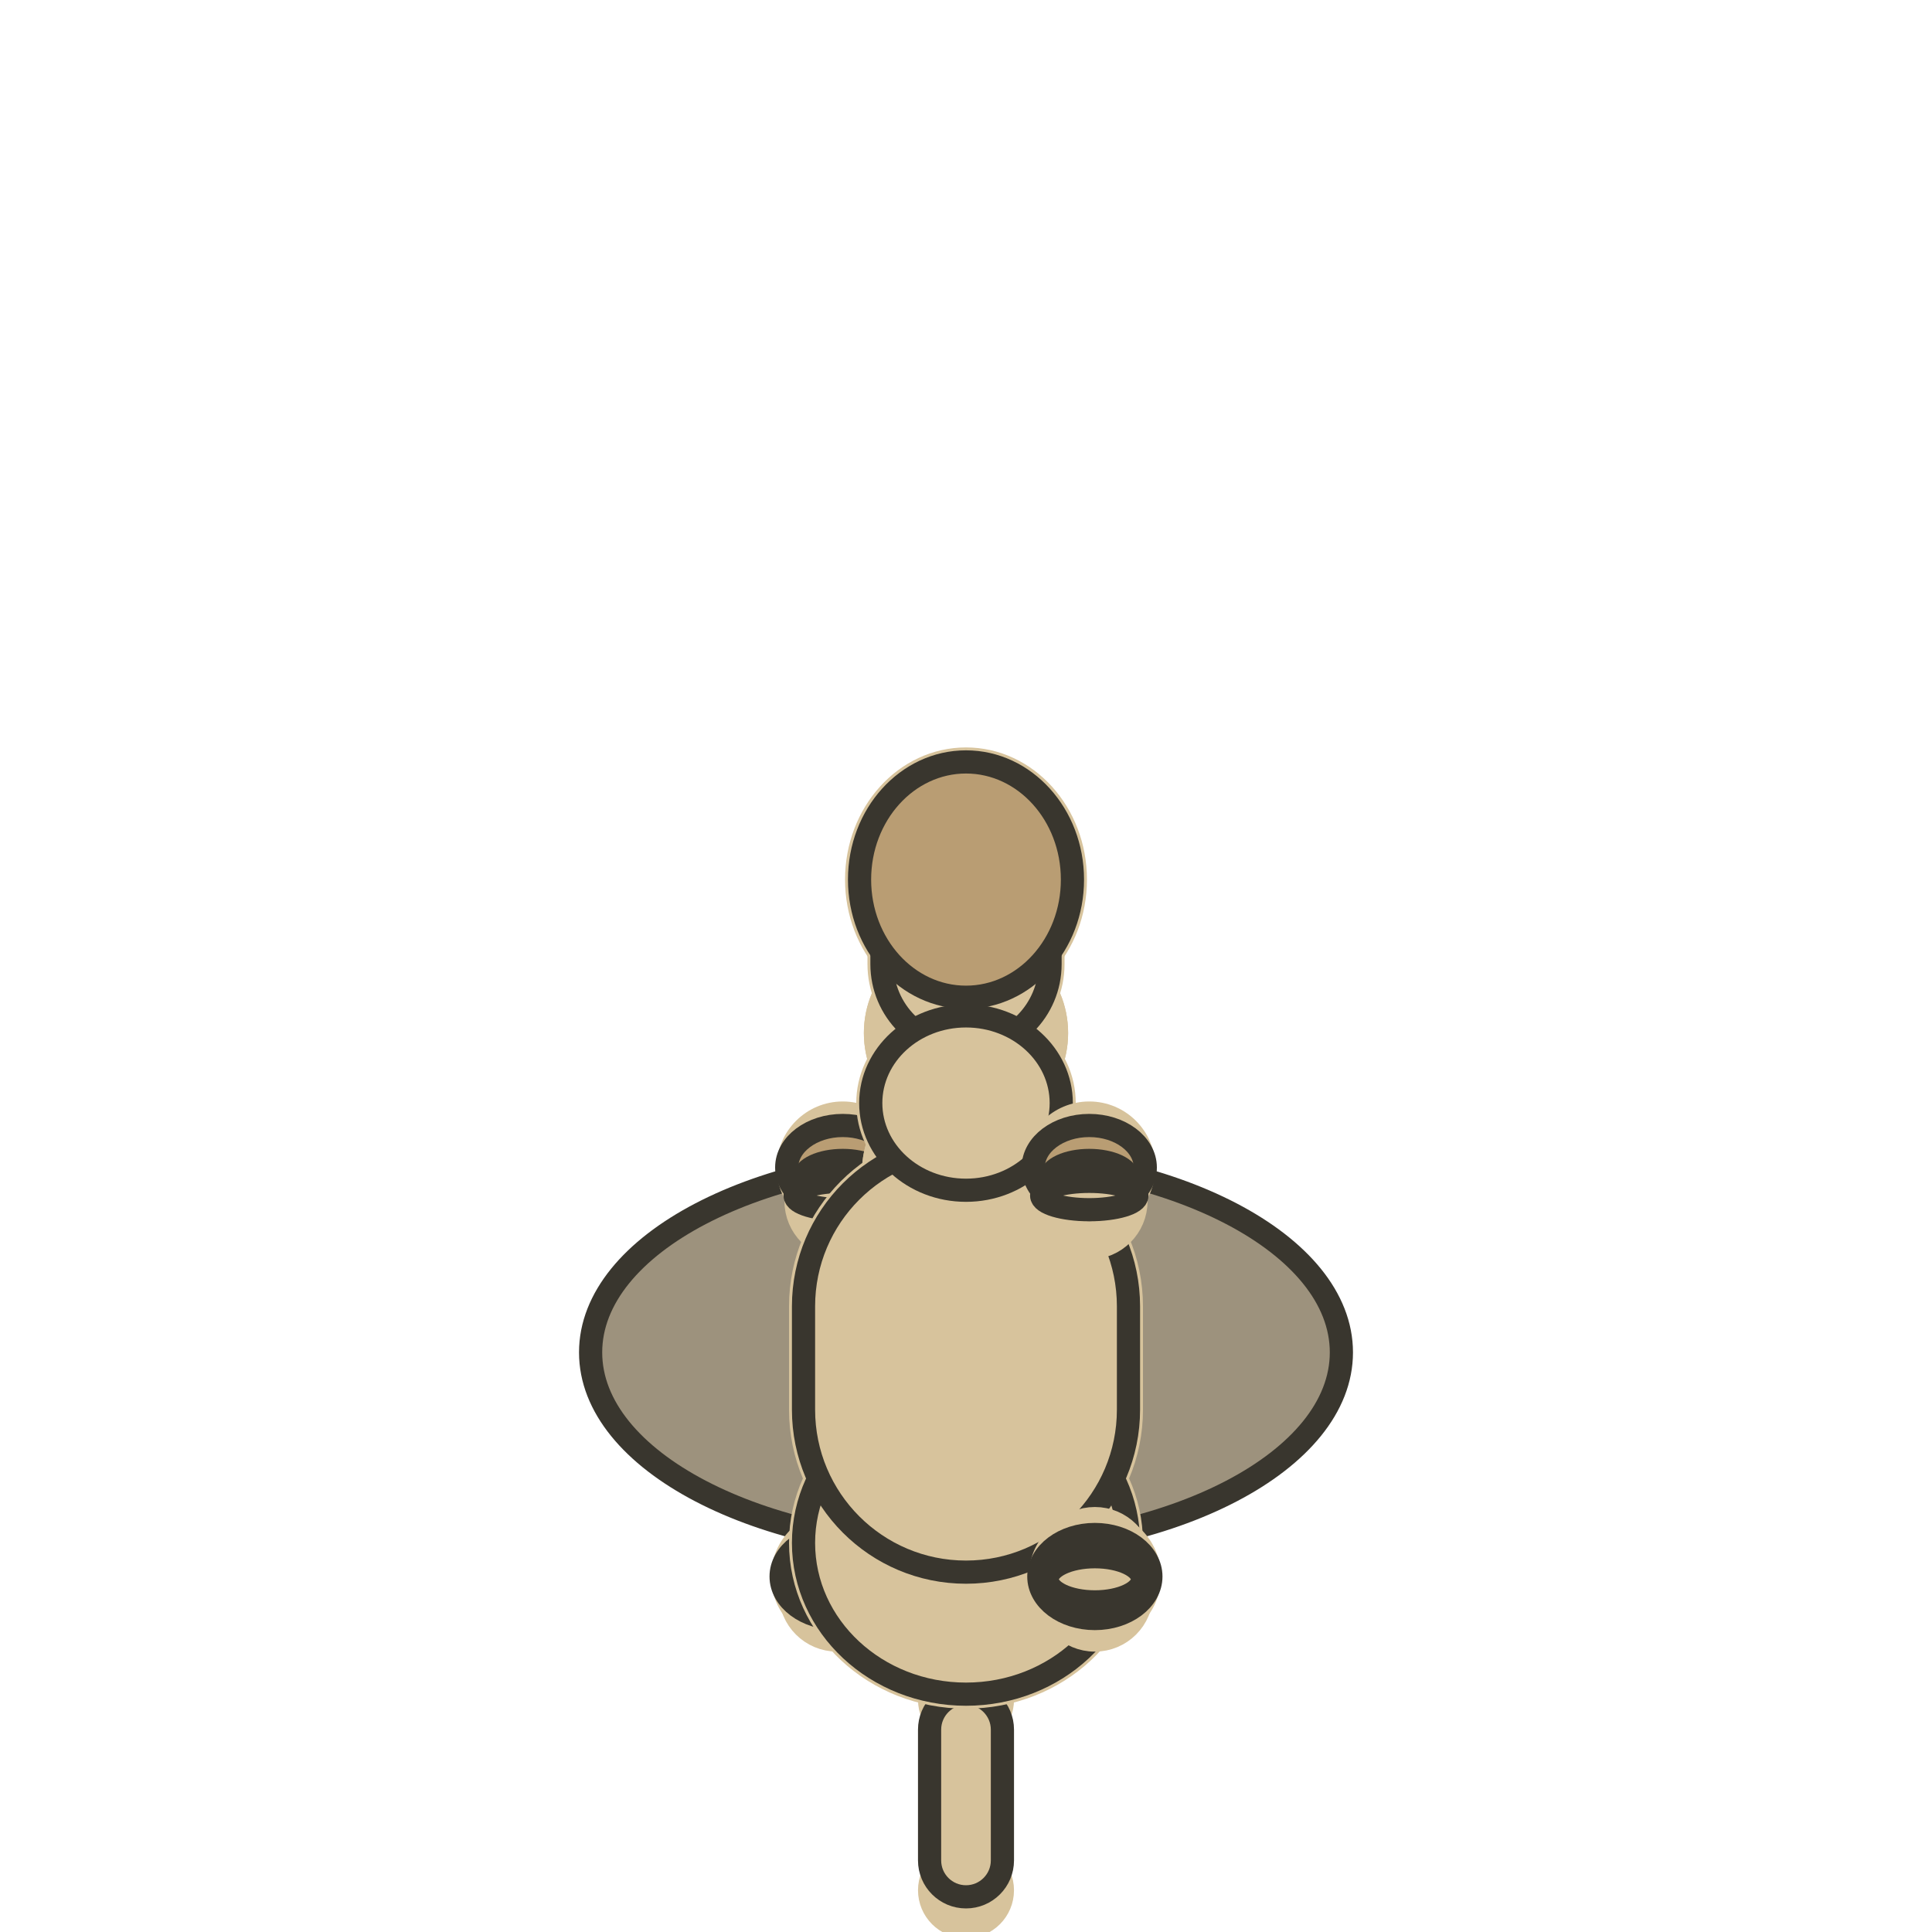
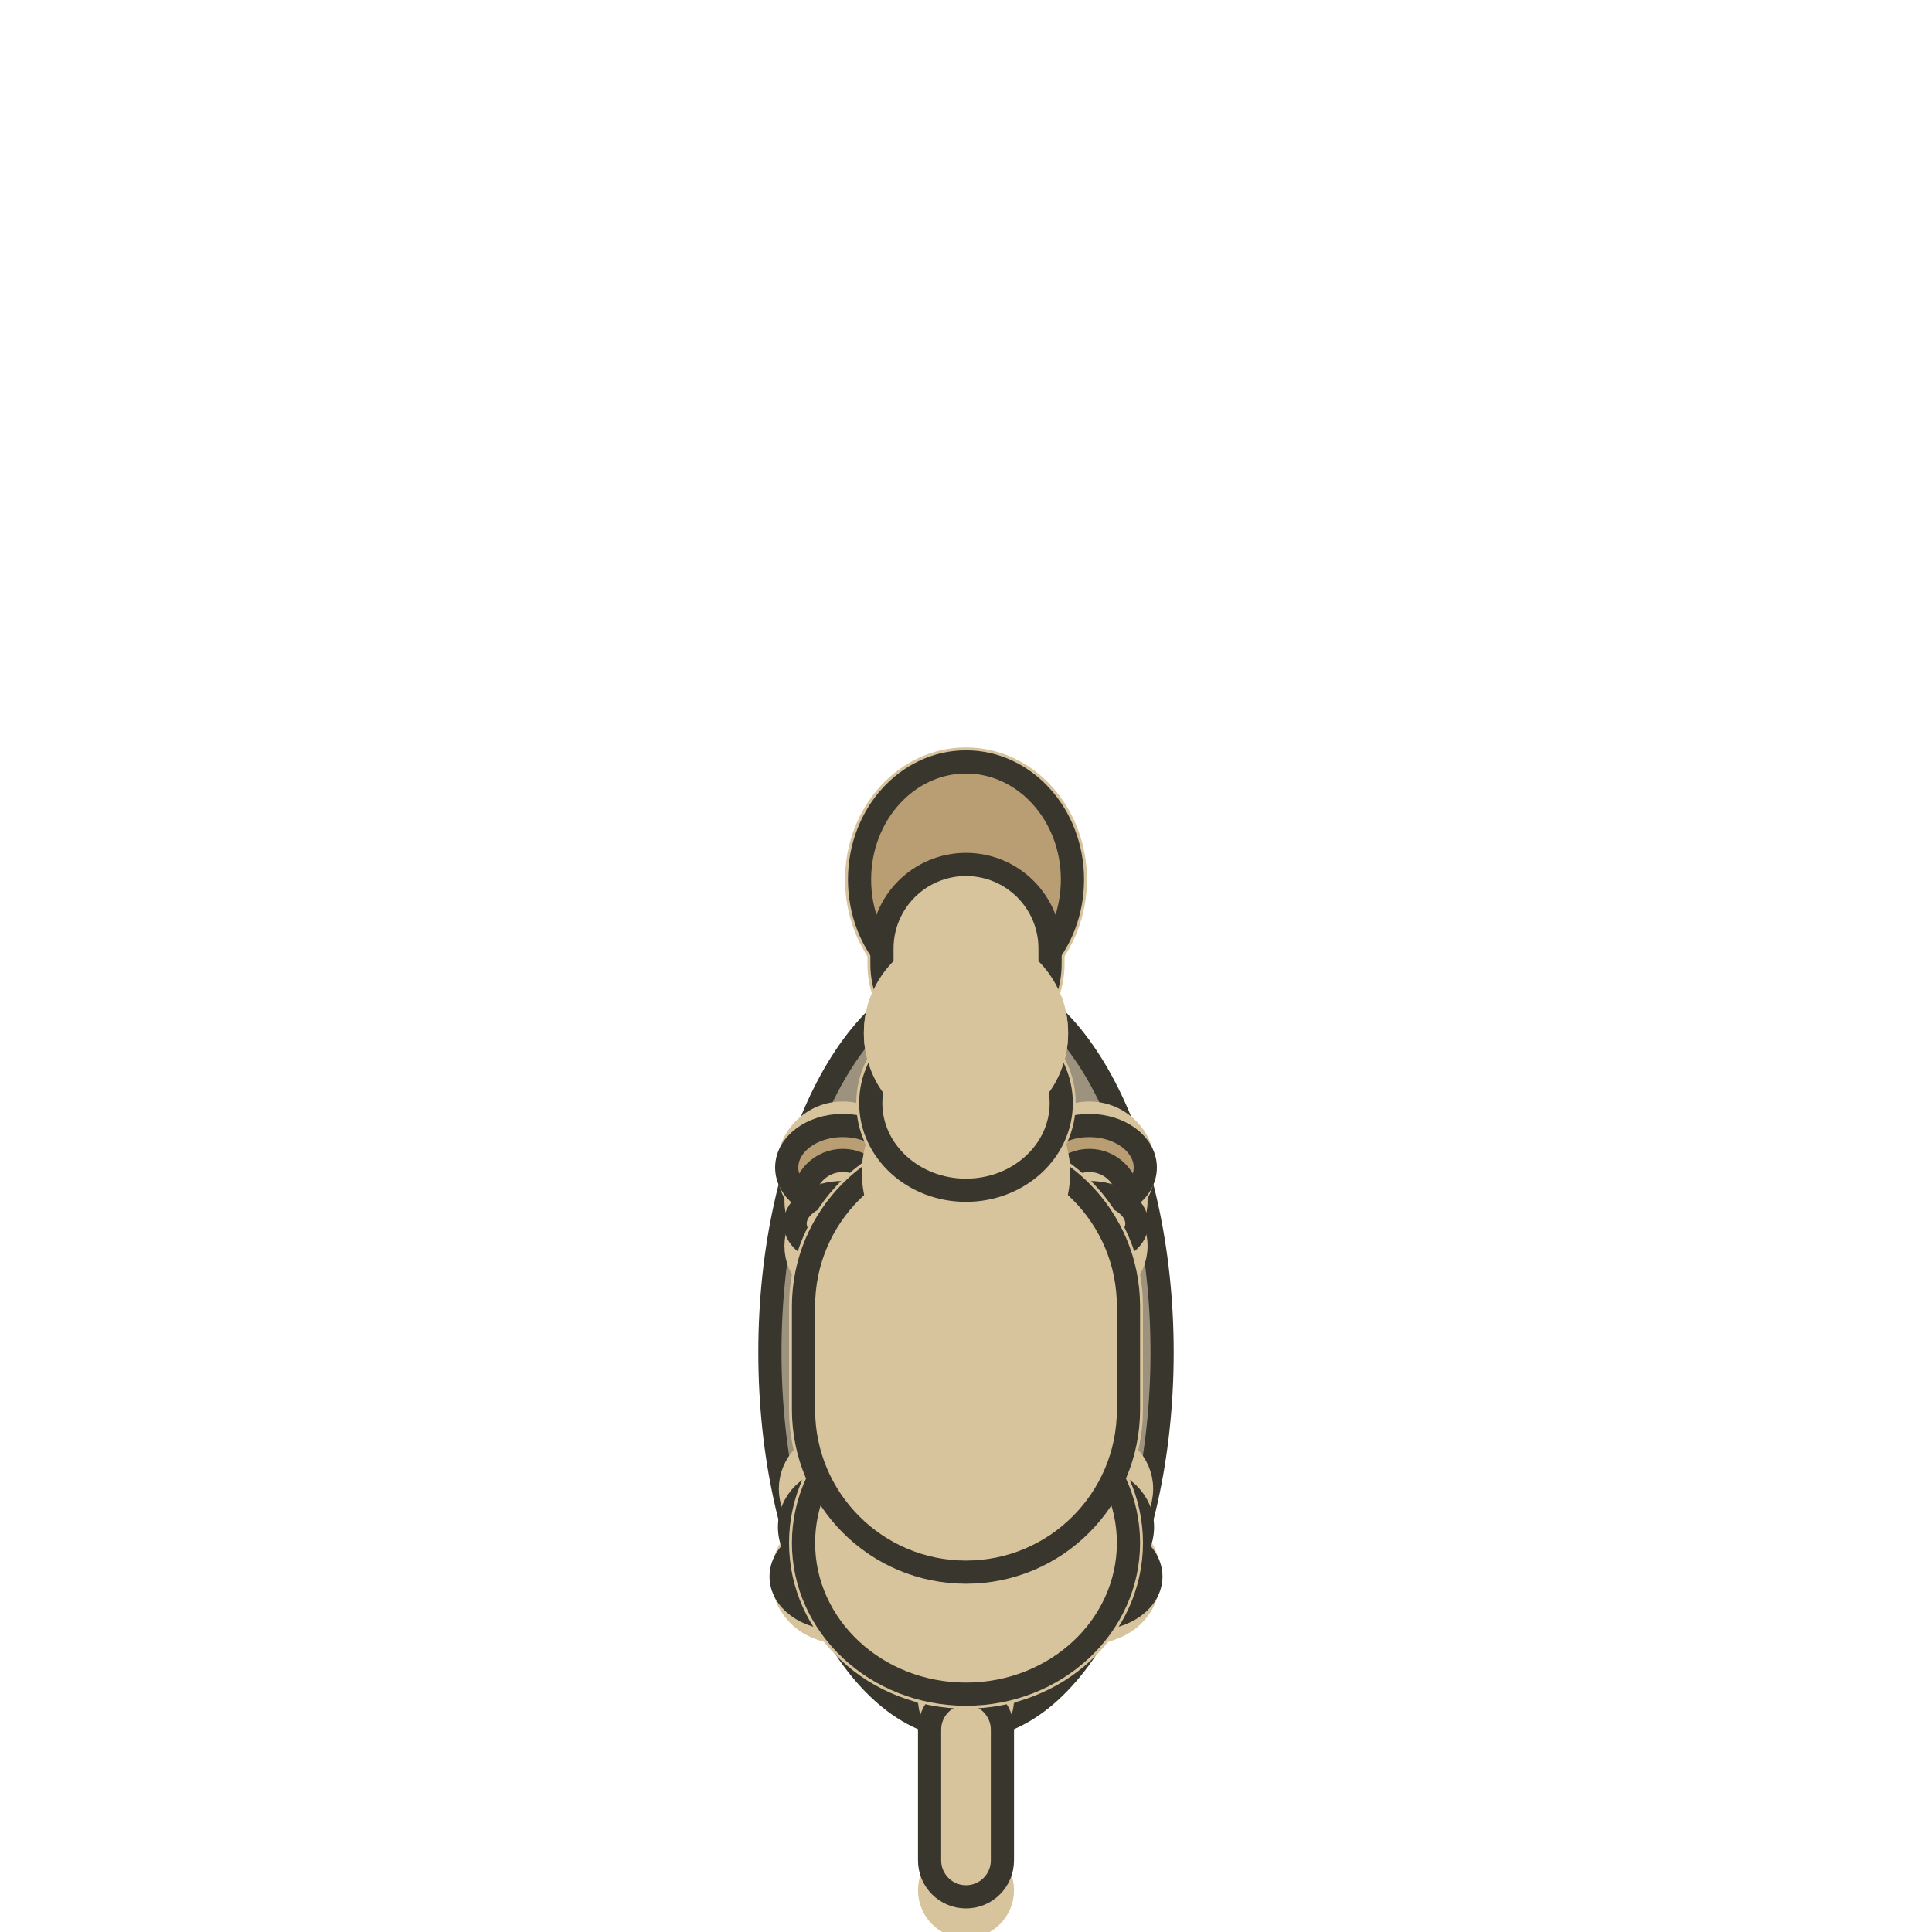
<svg xmlns="http://www.w3.org/2000/svg" viewBox="0 0 100 100">
  <style>.paperPlate{fill:#d7c39c;stroke:#39362e;stroke-width:1.2;vector-effect:non-scaling-stroke}.plateShade{fill:#b99d73}.paperPlate[data-palette-role="shadow"]{fill:#9d927d}.coreOccluderCell,.jointGasket{fill:#d7c39c;stroke:#d7c39c;stroke-width:1.5;vector-effect:non-scaling-stroke}.faceEye{fill:#fffdf7;stroke:#39362e;stroke-width:.8}.faceNose,.wingMembrane{fill:#b99d73;stroke:#39362e;stroke-width:.8;stroke-linejoin:round}</style>
  <g id="groundShadowGroup" data-compositing-group="ground shadow">
-     <ellipse id="castShadow" class="paperPlate" data-palette-role="shadow" cx="50" cy="70" rx="19.43" ry="10.15" />
+     <ellipse id="castShadow" class="paperPlate" data-palette-role="shadow" cx="0" cy="0" rx="19.43" ry="10.15" transform="matrix(0 -1 1 0 50 70)" />
  </g>
  <g id="cameraFarAppendagesGroup" data-compositing-group="camera-far appendages">
+     <circle id="farFrontPawGasket" class="jointGasket" data-palette-role="base" cx="43.62" cy="60.43" r="2.668" />
+     <circle id="nearFrontPawGasket" class="jointGasket" data-palette-role="base" cx="56.38" cy="60.43" r="2.668" />
    <circle id="farRearPawGasket" class="jointGasket" data-palette-role="base" cx="43.33" cy="81.6" r="2.668" />
-     <circle id="farFrontPawGasket" class="jointGasket" data-palette-role="base" cx="43.62" cy="60.43" r="2.668" />
-     <circle id="farRearKneeGasket" class="jointGasket" data-palette-role="base" cx="43.33" cy="82.47" r="2.268" />
-     <circle id="farFrontKneeGasket" class="jointGasket" data-palette-role="base" cx="43.62" cy="61.59" r="2.268" />
+     <circle id="nearRearPawGasket" class="jointGasket" data-palette-role="base" cx="56.67" cy="81.6" r="2.668" />
+     <circle id="farRearHockGasket" class="jointGasket" data-palette-role="base" cx="43.33" cy="82.458" r="1.868" />
+     <circle id="nearRearHockGasket" class="jointGasket" data-palette-role="base" cx="56.67" cy="82.458" r="1.868" />
+     <circle id="farFrontKneeGasket" class="jointGasket" data-palette-role="base" cx="43.62" cy="64.49" r="2.268" />
+     <circle id="nearFrontKneeGasket" class="jointGasket" data-palette-role="base" cx="56.38" cy="64.49" r="2.268" />
+     <circle id="farRearKneeGasket" class="jointGasket" data-palette-role="base" cx="43.33" cy="77.064" r="2.268" />
+     <circle id="nearRearKneeGasket" class="jointGasket" data-palette-role="base" cx="56.67" cy="77.064" r="2.268" />
    <circle id="tailTipGasket" class="jointGasket" data-palette-role="secondary" cx="50" cy="97.84" r="1.734" />
    <circle id="farRearHipGasket" class="jointGasket" data-palette-role="base" cx="43.33" cy="81.02" r="2.268" />
+     <circle id="nearRearHipGasket" class="jointGasket" data-palette-role="base" cx="56.67" cy="81.02" r="2.268" />
    <circle id="tailBaseGasket" class="jointGasket" data-palette-role="secondary" cx="50" cy="87.98" r="1.734" />
    <circle id="farFrontHipGasket" class="jointGasket" data-palette-role="base" cx="43.62" cy="62.17" r="2.268" />
+     <circle id="nearFrontHipGasket" class="jointGasket" data-palette-role="base" cx="56.38" cy="62.17" r="2.268" />
+     <ellipse id="farFrontPawPlate" class="paperPlate plateShade" data-palette-role="hoof" cx="43.62" cy="60.43" rx="2.9" ry="2.175" />
+     <ellipse id="nearFrontPawPlate" class="paperPlate plateShade" data-palette-role="hoof" cx="56.38" cy="60.43" rx="2.9" ry="2.175" />
    <ellipse id="farRearPawPlate" class="paperPlate plateShade" data-palette-role="hoof" cx="43.33" cy="81.6" rx="2.9" ry="2.175" />
-     <rect id="farRearLowerPlate" class="paperPlate" data-palette-role="base" x="42.965" y="80.44" width="1.601" height="4.06" rx="2.03" transform="rotate(-90 43.33 82.47)" />
-     <ellipse id="farFrontPawPlate" class="paperPlate plateShade" data-palette-role="hoof" cx="43.62" cy="60.43" rx="2.9" ry="2.175" />
-     <rect id="farFrontLowerPlate" class="paperPlate" data-palette-role="base" x="43.255" y="59.56" width="1.891" height="4.06" rx="2.03" transform="rotate(-90 43.62 61.59)" />
-     <rect id="farRearUpperPlate" class="paperPlate" data-palette-role="base" x="42.886" y="78.555" width="2.337" height="4.93" rx="2.465" transform="rotate(90 43.33 81.02)" />
-     <rect id="farFrontUpperPlate" class="paperPlate" data-palette-role="base" x="43.176" y="59.705" width="1.467" height="4.93" rx="2.465" transform="rotate(-90 43.62 62.17)" />
+     <ellipse id="nearRearPawPlate" class="paperPlate plateShade" data-palette-role="hoof" cx="56.67" cy="81.6" rx="2.9" ry="2.175" />
+     <rect id="farFrontLowerPlate" class="paperPlate" data-palette-role="base" x="43.255" y="62.46" width="4.791" height="4.06" rx="2.03" transform="rotate(-90 43.62 64.49)" />
+     <rect id="nearFrontLowerPlate" class="paperPlate" data-palette-role="base" x="56.015" y="62.46" width="4.791" height="4.06" rx="2.03" transform="rotate(-90 56.38 64.49)" />
+     <rect id="farRearPasternPlate" class="paperPlate" data-palette-role="base" x="43.045" y="80.875" width="1.428" height="3.167" rx="1.583" transform="rotate(-90 43.33 82.4584)" />
+     <rect id="nearRearPasternPlate" class="paperPlate" data-palette-role="base" x="56.385" y="80.875" width="1.428" height="3.167" rx="1.583" transform="rotate(-90 56.67 82.4584)" />
+     <rect id="farRearLowerPlate" class="paperPlate" data-palette-role="base" x="42.965" y="75.034" width="6.125" height="4.06" rx="2.03" transform="rotate(90 43.33 77.0644)" />
+     <rect id="nearRearLowerPlate" class="paperPlate" data-palette-role="base" x="56.305" y="75.034" width="6.125" height="4.06" rx="2.03" transform="rotate(90 56.67 77.0644)" />
+     <rect id="farFrontUpperPlate" class="paperPlate" data-palette-role="base" x="43.176" y="59.705" width="3.207" height="4.93" rx="2.465" transform="rotate(90 43.62 62.17)" />
+     <rect id="nearFrontUpperPlate" class="paperPlate" data-palette-role="base" x="55.936" y="59.705" width="3.207" height="4.93" rx="2.465" transform="rotate(90 56.38 62.17)" />
+     <rect id="farRearUpperPlate" class="paperPlate" data-palette-role="base" x="42.886" y="78.555" width="4.843" height="4.93" rx="2.465" transform="rotate(-90 43.33 81.02)" />
+     <rect id="nearRearUpperPlate" class="paperPlate" data-palette-role="base" x="56.226" y="78.555" width="4.843" height="4.93" rx="2.465" transform="rotate(-90 56.67 81.02)" />
    <rect id="tailPlate" class="paperPlate" data-palette-role="secondary" x="49.661" y="86.095" width="10.539" height="3.77" rx="1.885" transform="rotate(90 50 87.98)" />
  </g>
  <g id="opaqueCoreOccluderGroup" data-compositing-group="opaque core occluder">
    <g id="coreOccluder" data-palette-role="base" data-geometry="opaque-union">
      <rect id="torsoPlateOccluderCell" class="coreOccluderCell" data-palette-role="base" x="48.486" y="71.45" width="22.168" height="16.82" rx="8.41" transform="rotate(-90 50 79.86)" />
      <ellipse id="pelvisPlateOccluderCell" class="coreOccluderCell" data-palette-role="base" cx="50" cy="79.86" rx="8.41" ry="7.83" />
      <rect id="neckPlateOccluderCell" class="coreOccluderCell" data-palette-role="base" x="49.113" y="55.79" width="9.025" height="9.86" rx="4.93" transform="rotate(-90 50 60.72)" />
      <rect id="headConnectorPlateOccluderCell" class="coreOccluderCell" data-palette-role="base" x="49.217" y="49.12" width="9.509" height="8.7" rx="4.35" transform="rotate(-90 50 53.47)" />
      <ellipse id="headPlateOccluderCell" class="coreOccluderCell" data-palette-role="base" cx="50" cy="45.527" rx="5.51" ry="6.09" />
      <circle id="pelvisGasketOccluderCell" class="coreOccluderCell" data-palette-role="base" cx="50" cy="79.86" r="4.64" />
      <circle id="chestGasketOccluderCell" class="coreOccluderCell" data-palette-role="base" cx="50" cy="60.72" r="4.64" />
      <circle id="neckGasketOccluderCell" class="coreOccluderCell" data-palette-role="base" cx="50" cy="53.47" r="4.536" />
      <circle id="headGasketOccluderCell" class="coreOccluderCell" data-palette-role="base" cx="50" cy="45.527" r="4.64" />
    </g>
  </g>
  <g id="coreSurfaceGroup" data-compositing-group="core surface plates">
    <circle id="pelvisGasket" class="jointGasket" data-palette-role="base" cx="50" cy="79.86" r="4.64" />
+     <ellipse id="pelvisPlate" class="paperPlate " data-palette-role="base" cx="50" cy="79.86" rx="8.41" ry="7.83" />
+     <rect id="torsoPlate" class="paperPlate" data-palette-role="base" x="48.486" y="71.45" width="22.168" height="16.82" rx="8.41" transform="rotate(-90 50 79.86)" />
    <circle id="chestGasket" class="jointGasket" data-palette-role="base" cx="50" cy="60.72" r="4.64" />
    <circle id="headGasket" class="jointGasket" data-palette-role="secondary" cx="50" cy="45.527" r="4.64" />
-     <circle id="neckGasket" class="jointGasket" data-palette-role="base" cx="50" cy="53.47" r="4.536" />
-     <ellipse id="pelvisPlate" class="paperPlate " data-palette-role="base" cx="50" cy="79.86" rx="8.41" ry="7.83" />
-     <rect id="torsoPlate" class="paperPlate" data-palette-role="base" x="48.486" y="71.45" width="22.168" height="16.82" rx="8.41" transform="rotate(-90 50 79.86)" />
-     <rect id="headConnectorPlate" class="paperPlate" data-palette-role="base" x="49.217" y="49.12" width="9.509" height="8.7" rx="4.35" transform="rotate(-90 50 53.47)" />
    <ellipse id="headPlate" class="paperPlate plateShade" data-palette-role="secondary" cx="50" cy="45.527" rx="5.51" ry="6.09" />
    <rect id="neckPlate" class="paperPlate" data-palette-role="base" x="49.113" y="55.79" width="9.025" height="9.86" rx="4.93" transform="rotate(-90 50 60.72)" />
+     <rect id="headConnectorPlate" class="paperPlate" data-palette-role="base" x="49.217" y="49.12" width="9.509" height="8.7" rx="4.35" transform="rotate(-90 50 53.47)" />
+     <circle id="neckGasket" class="jointGasket" data-palette-role="base" cx="50" cy="53.47" r="4.536" />
  </g>
-   <g id="cameraNearAppendagesGroup" data-compositing-group="camera-near appendages">
-     <circle id="nearRearPawGasket" class="jointGasket" data-palette-role="base" cx="56.67" cy="81.6" r="2.668" />
-     <circle id="nearFrontPawGasket" class="jointGasket" data-palette-role="base" cx="56.38" cy="60.43" r="2.668" />
-     <circle id="nearRearKneeGasket" class="jointGasket" data-palette-role="base" cx="56.67" cy="82.47" r="2.268" />
-     <circle id="nearFrontKneeGasket" class="jointGasket" data-palette-role="base" cx="56.38" cy="61.59" r="2.268" />
-     <circle id="nearRearHipGasket" class="jointGasket" data-palette-role="base" cx="56.67" cy="81.02" r="2.268" />
-     <circle id="nearFrontHipGasket" class="jointGasket" data-palette-role="base" cx="56.38" cy="62.17" r="2.268" />
-     <ellipse id="nearRearPawPlate" class="paperPlate plateShade" data-palette-role="hoof" cx="56.67" cy="81.6" rx="2.9" ry="2.175" />
-     <rect id="nearRearLowerPlate" class="paperPlate" data-palette-role="base" x="56.305" y="80.44" width="1.601" height="4.06" rx="2.03" transform="rotate(-90 56.67 82.47)" />
-     <ellipse id="nearFrontPawPlate" class="paperPlate plateShade" data-palette-role="hoof" cx="56.38" cy="60.43" rx="2.9" ry="2.175" />
-     <rect id="nearFrontLowerPlate" class="paperPlate" data-palette-role="base" x="56.015" y="59.56" width="1.891" height="4.06" rx="2.03" transform="rotate(-90 56.38 61.59)" />
-     <rect id="nearRearUpperPlate" class="paperPlate" data-palette-role="base" x="56.226" y="78.555" width="2.337" height="4.93" rx="2.465" transform="rotate(90 56.67 81.02)" />
-     <rect id="nearFrontUpperPlate" class="paperPlate" data-palette-role="base" x="55.936" y="59.705" width="1.467" height="4.93" rx="2.465" transform="rotate(-90 56.38 62.17)" />
-   </g>
+   <g id="cameraNearAppendagesGroup" data-compositing-group="camera-near appendages" />
  <g id="detailsGroup" data-compositing-group="paint/details/accessories" />
</svg>
